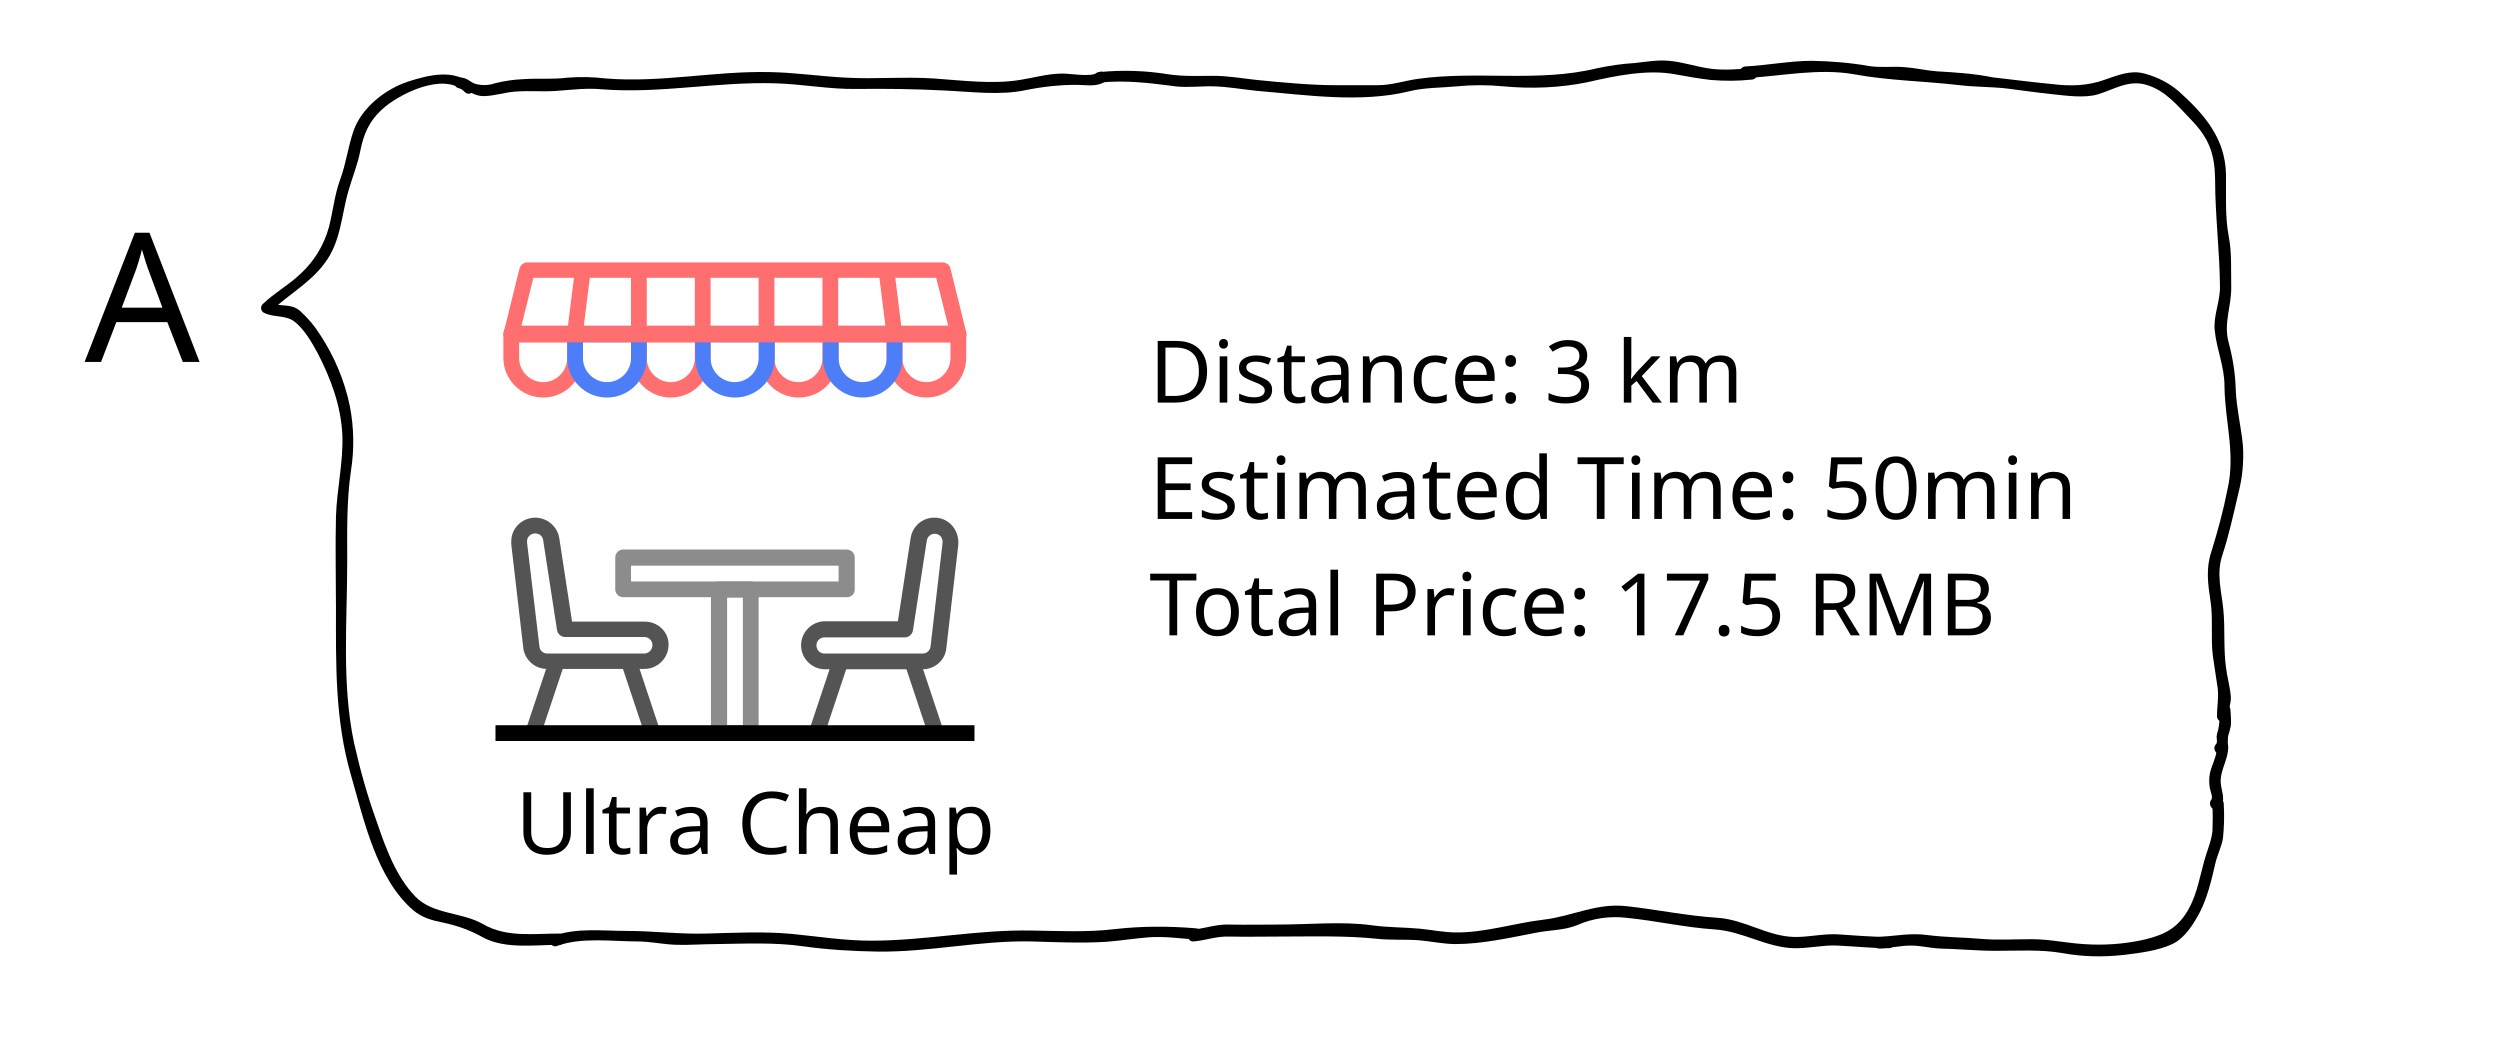
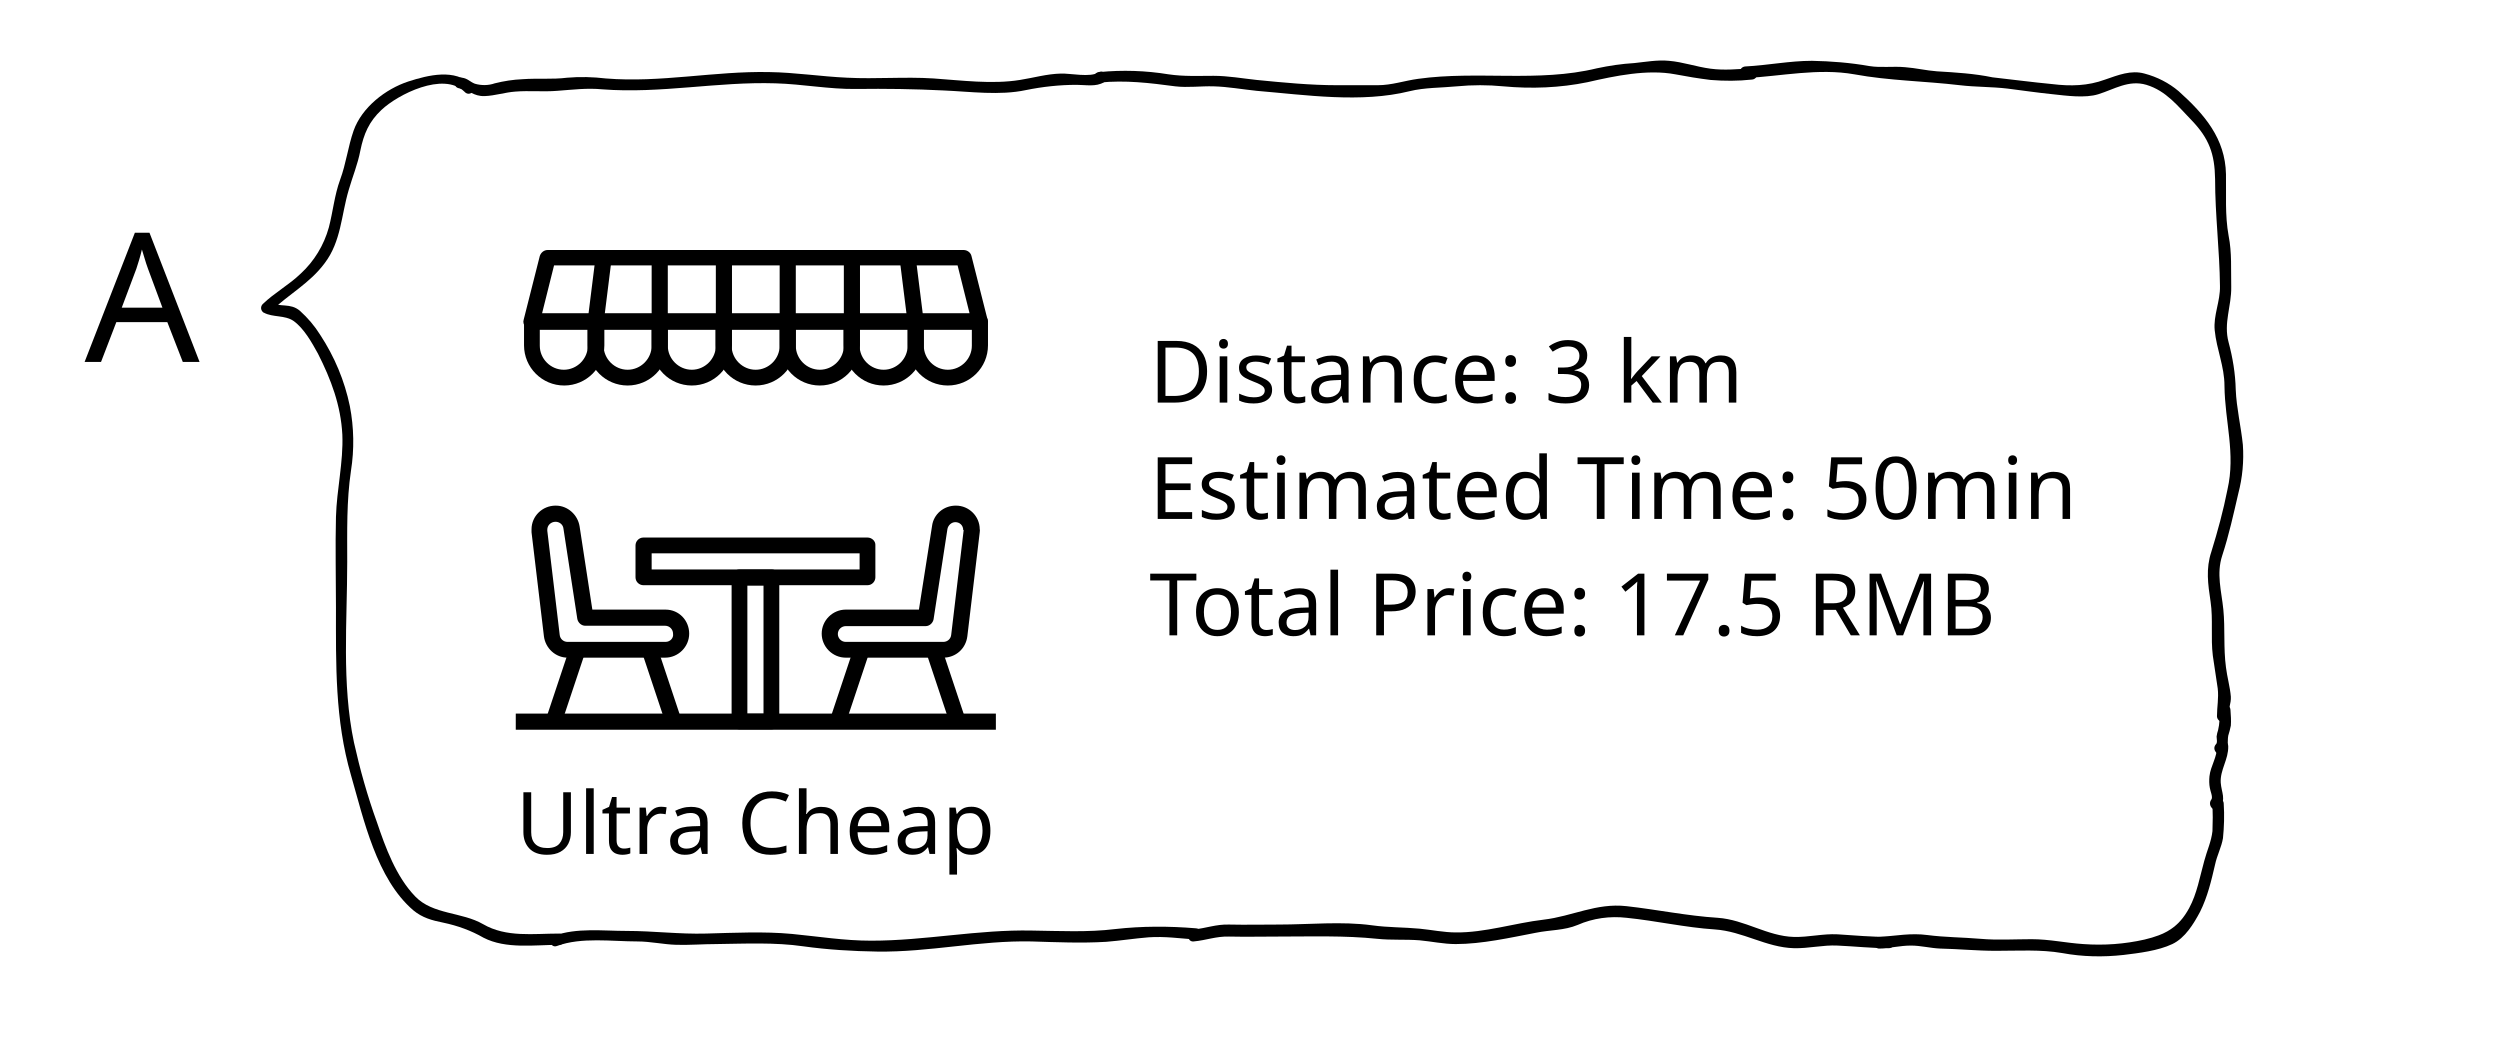
<svg xmlns="http://www.w3.org/2000/svg" version="1.1" id="Layer_1" x="0px" y="0px" viewBox="0 0 666 278" style="enable-background:new 0 0 666 278;" xml:space="preserve">
  <style type="text/css">
- 	.st0{fill:#545454;}
- 	.st1{fill:#8C8C8C;}
- 	.st2{fill:#FF6F6F;}
- 	.st3{fill:#4D7EF7;}
- 	.st4{font-family:'FuturaHandwritten';}
- 	.st5{font-size:48px;}
- 	.st6{font-size:23px;}
+ 	.st0{font-family:'FuturaHandwritten';}
+ 	.st1{font-size:48px;}
+ 	.st2{font-size:23px;}
</style>
  <g id="Layer_2">
-     <path class="st0" d="M171.8,165.6h-19.4l-3.4-22.2c-0.5-3.1-3.1-5.4-6.3-5.5h-0.1c-3.5,0-6.4,2.8-6.4,6.3c0,0.3,0,0.6,0,0.8   l3.2,27.6c0.4,3.2,3.1,5.6,6.3,5.6h26c3.5,0,6.4-2.9,6.4-6.4C178.2,168.4,175.3,165.6,171.8,165.6L171.8,165.6z M171.8,174.1h-26   c-1.1,0-2-0.8-2.1-1.9l-3.3-27.7c0-0.1,0-0.2,0-0.3c0-1.2,1-2.1,2.2-2.1c0,0,0,0,0,0l0,0c1.1,0,2,0.8,2.1,1.8l3.7,24   c0.2,1,1.1,1.8,2.1,1.8h21.3c1.2,0.1,2.1,1.1,2,2.3C173.7,173.1,172.9,174,171.8,174.1L171.8,174.1z" />
-     <rect x="135.2" y="183.6" transform="matrix(0.3165 -0.9486 0.9486 0.3165 -76.9473 264.7567)" class="st0" width="20.2" height="4.2" />
-     <rect x="168.6" y="175.7" transform="matrix(0.9487 -0.3161 0.3161 0.9487 -49.971 63.5131)" class="st0" width="4.2" height="20.2" />
-     <path class="st1" d="M225.5,146.4H166c-1.2,0-2.1,1-2.1,2.1c0,0,0,0,0,0v8.5c0,1.2,1,2.1,2.1,2.1c0,0,0,0,0,0h59.6   c1.2,0,2.1-0.9,2.1-2.1c0,0,0,0,0,0v-8.5C227.7,147.3,226.7,146.4,225.5,146.4C225.5,146.4,225.5,146.4,225.5,146.4z M223.4,154.9   h-55.3v-4.2h55.3L223.4,154.9L223.4,154.9z" />
-     <path class="st1" d="M200,154.9h-8.5c-1.2,0-2.1,1-2.1,2.1c0,0,0,0,0,0v38.3c0,1.2,1,2.1,2.1,2.1c0,0,0,0,0,0h8.5   c1.2,0,2.1-0.9,2.1-2.1c0,0,0,0,0,0V157C202.1,155.8,201.2,154.9,200,154.9z M197.9,193.2h-4.2v-34h4.2V193.2z" />
-     <path class="st2" d="M187.2,86.8h-17c-1.2,0-2.1,0.9-2.1,2.1c0,0,0,0,0,0v6.4c0,5.9,4.8,10.6,10.6,10.6c5.9,0,10.6-4.8,10.6-10.6   l0,0V89C189.4,87.8,188.4,86.9,187.2,86.8C187.3,86.9,187.3,86.8,187.2,86.8z M185.1,95.4c0,3.5-2.9,6.4-6.4,6.4   c-3.5,0-6.4-2.9-6.4-6.4v-4.2h12.8V95.4z" />
-     <path class="st2" d="M153.2,86.8h-17c-1.2,0-2.1,0.9-2.1,2.1c0,0,0,0,0,0v6.4c0,5.9,4.8,10.6,10.6,10.6c5.9,0,10.6-4.8,10.6-10.6   l0,0V89C155.4,87.8,154.4,86.9,153.2,86.8C153.2,86.9,153.2,86.9,153.2,86.8z M151.1,95.4c0,3.5-2.9,6.4-6.4,6.4   c-3.5,0-6.4-2.9-6.4-6.4v-4.2h12.8L151.1,95.4z" />
-     <path class="st3" d="M170.2,86.8h-17c-1.2,0-2.1,0.9-2.1,2.1c0,0,0,0,0,0v6.4c0,5.9,4.8,10.6,10.6,10.6c5.9,0,10.6-4.8,10.6-10.6   l0,0V89C172.4,87.8,171.4,86.9,170.2,86.8C170.3,86.9,170.2,86.8,170.2,86.8z M168.1,95.4c0,3.5-2.9,6.4-6.4,6.4s-6.4-2.9-6.4-6.4   c0,0,0,0,0,0v-4.2h12.8V95.4z" />
-     <path class="st2" d="M221.3,86.8h-17c-1.2,0-2.1,0.9-2.1,2.1c0,0,0,0,0,0v6.4c0,5.9,4.8,10.6,10.6,10.6c5.9,0,10.6-4.8,10.6-10.6   l0,0V89C223.4,87.8,222.5,86.9,221.3,86.8C221.3,86.9,221.3,86.8,221.3,86.8z M219.1,95.4c0,3.5-2.9,6.4-6.4,6.4   c-3.5,0-6.4-2.9-6.4-6.4v-4.2h12.8V95.4z" />
-     <path class="st2" d="M255.3,86.8h-17c-1.2,0-2.1,0.9-2.1,2.1c0,0,0,0,0,0v6.4c0,5.9,4.8,10.6,10.6,10.6c5.9,0,10.6-4.8,10.6-10.6   l0,0V89C257.5,87.8,256.5,86.9,255.3,86.8C255.3,86.9,255.3,86.8,255.3,86.8z M253.2,95.4c0,3.5-2.9,6.4-6.4,6.4   c-3.5,0-6.4-2.9-6.4-6.4v-4.2h12.8V95.4z" />
-     <path class="st3" d="M204.3,86.8h-17c-1.2,0-2.1,0.9-2.1,2.1c0,0,0,0,0,0v6.4c0,5.9,4.8,10.6,10.6,10.6c5.9,0,10.6-4.8,10.6-10.6   l0,0V89C206.4,87.8,205.5,86.9,204.3,86.8C204.3,86.9,204.3,86.8,204.3,86.8z M202.1,95.4c0,3.5-2.9,6.4-6.4,6.4   c-3.5,0-6.4-2.9-6.4-6.4v-4.2h12.8V95.4z" />
-     <path class="st3" d="M238.3,86.8h-17c-1.2,0-2.1,0.9-2.1,2.1c0,0,0,0,0,0v6.4c0,5.9,4.8,10.6,10.6,10.6c5.9,0,10.6-4.8,10.6-10.6   l0,0V89C240.4,87.8,239.5,86.9,238.3,86.8C238.3,86.9,238.3,86.8,238.3,86.8z M236.2,95.4c0,3.5-2.9,6.4-6.4,6.4   c-3.5,0-6.4-2.9-6.4-6.4v-4.2h12.8V95.4z" />
-     <rect x="185.1" y="72" class="st2" width="4.2" height="17" />
-     <rect x="202.1" y="72" class="st2" width="4.2" height="17" />
-     <rect x="168.1" y="72" class="st2" width="4.2" height="17" />
-     <rect x="219.1" y="72" class="st2" width="4.2" height="17" />
-     <rect x="145.7" y="78.3" transform="matrix(0.1239 -0.9923 0.9923 0.1239 55.3119 223.5797)" class="st2" width="17.1" height="4.2" />
-     <rect x="235.1" y="71.9" transform="matrix(0.9923 -0.1239 0.1239 0.9923 -8.1466 30.0248)" class="st2" width="4.2" height="17.1" />
-     <path class="st0" d="M249,137.9h-0.1c-3.2,0-5.8,2.3-6.3,5.4l-3.4,22.2h-19.4c-3.5,0-6.4,2.9-6.4,6.4s2.9,6.4,6.4,6.4c0,0,0,0,0,0   h26c3.2,0,6-2.4,6.3-5.6l3.2-27.6c0-0.3,0-0.6,0-0.8C255.2,140.7,252.4,137.9,249,137.9z M251.1,144.6l-3.2,27.6   c-0.1,1.1-1,1.9-2.1,1.9h-26c-1.2,0.1-2.2-0.8-2.3-2c-0.1-1.2,0.8-2.2,2-2.3c0.1,0,0.2,0,0.3,0h21.3c1,0,1.9-0.8,2.1-1.8l3.7-24   c0.2-1.1,1.1-1.8,2.1-1.8l0,0c1.2,0,2.1,0.9,2.1,2.1C251.1,144.4,251.1,144.5,251.1,144.6L251.1,144.6z" />
-     <rect x="244.1" y="175.7" transform="matrix(0.9487 -0.3161 0.3161 0.9487 -46.0991 87.3814)" class="st0" width="4.2" height="20.2" />
-     <rect x="210.7" y="183.6" transform="matrix(0.3165 -0.9486 0.9486 0.3165 -25.2912 336.3563)" class="st0" width="20.2" height="4.2" />
-     <rect x="132" y="193.2" width="127.6" height="4.2" />
-     <text transform="matrix(1 0 0 1 22.54 96.42)" class="st4 st5">A</text>
-     <path d="M125.7,22.6c-4.5-4.4-11.6-2.6-16.9-0.9c-6.1,2-12.4,6.9-14.6,13.1c-1.5,4.3-2,8.8-3.6,13.1c-1.5,4.1-1.9,8.5-3,12.7   c-1.3,4.7-3.9,9-7.5,12.3C77,75.9,73.1,78,70,81c-0.6,0.6-0.6,1.5,0,2.1c0.1,0.1,0.2,0.2,0.3,0.2c2.4,1.3,5.6,0.6,7.9,2.2   c2.8,2,4.9,5.8,6.5,8.7c3.5,6.9,6.1,13.8,6.5,21.6c0.3,7.3-1.5,14.6-1.7,21.9c-0.2,8,0,16.1,0,24.1c0,15.2-0.3,29.9,4,44.7   c3.4,11.8,6.8,27.6,16.6,36c2.4,2,5,2.7,8,3.3c3.8,0.8,7.4,2.1,10.7,4c6,3.1,13.6,1.9,20.2,1.9c0.8,0,1.5-0.7,1.5-1.5   s-0.7-1.5-1.5-1.5c-6.9,0-14.1,1.1-20.3-2.5c-5.7-3.3-13.4-2.5-18.1-7.4c-5.1-5.3-7.9-13-10.2-19.8c-2.5-6.9-4.5-14-6.1-21.2   c-3.3-15.7-1.8-32.2-1.8-48.1c0-8.2-0.2-16.2,1-24.3c0.9-5.7,0.8-11.5-0.3-17.2c-1.4-6.8-4.1-13.2-7.9-19c-1.5-2.4-3.3-4.5-5.4-6.4   c-2.6-2.2-5.2-0.8-8-2.3l0.3,2.4c4.8-4.6,10.3-7.4,14.3-12.8c4.4-5.8,4.4-12.8,6.4-19.5c1-3.5,2.4-6.8,3.1-10.5   c0.9-4.4,2.3-7.7,5.6-10.8c4.3-4.1,16.5-10.3,22.1-4.9C125.1,26,127.2,23.9,125.7,22.6L125.7,22.6z" />
+     <text transform="matrix(1 0 0 1 22.54 96.42)" class="st0 st1">A</text>
+     <path d="M125.7,22.6c-4.5-4.4-11.6-2.6-16.9-0.9c-6.1,2-12.4,6.9-14.6,13.1c-1.5,4.3-2,8.8-3.6,13.1c-1.5,4.1-1.9,8.5-3,12.7   c-1.3,4.7-3.9,9-7.5,12.3c-3.1,3-7,5.1-10.1,8.1c-0.6,0.6-0.6,1.5,0,2.1c0.1,0.1,0.2,0.2,0.3,0.2c2.4,1.3,5.6,0.6,7.9,2.2   c2.8,2,4.9,5.8,6.5,8.7c3.5,6.9,6.1,13.8,6.5,21.6c0.3,7.3-1.5,14.6-1.7,21.9c-0.2,8,0,16.1,0,24.1c0,15.2-0.3,29.9,4,44.7   c3.4,11.8,6.8,27.6,16.6,36c2.4,2,5,2.7,8,3.3c3.8,0.8,7.4,2.1,10.7,4c6,3.1,13.6,1.9,20.2,1.9c0.8,0,1.5-0.7,1.5-1.5   s-0.7-1.5-1.5-1.5c-6.9,0-14.1,1.1-20.3-2.5c-5.7-3.3-13.4-2.5-18.1-7.4c-5.1-5.3-7.9-13-10.2-19.8c-2.5-6.9-4.5-14-6.1-21.2   c-3.3-15.7-1.8-32.2-1.8-48.1c0-8.2-0.2-16.2,1-24.3c0.9-5.7,0.8-11.5-0.3-17.2c-1.4-6.8-4.1-13.2-7.9-19c-1.5-2.4-3.3-4.5-5.4-6.4   c-2.6-2.2-5.2-0.8-8-2.3l0.3,2.4c4.8-4.6,10.3-7.4,14.3-12.8c4.4-5.8,4.4-12.8,6.4-19.5c1-3.5,2.4-6.8,3.1-10.5   c0.9-4.4,2.3-7.7,5.6-10.8c4.3-4.1,16.5-10.3,22.1-4.9C125.1,26,127.2,23.9,125.7,22.6L125.7,22.6z" />
    <path d="M122.2,23.5c2.7,0.4,3.9,2.2,6.9,2.1c2.8-0.1,5.4-1,8.2-1.2c3.7-0.3,7.4,0.1,11.1-0.2c4.2-0.3,7.9-0.8,12.1-0.4   c15.5,1.2,30.7-2.1,46.1-1.6c7.2,0.2,14.3,1.6,21.5,1.5c7.8-0.1,15.5,0,23.3,0.4c7.1,0.3,14.9,1.4,21.9-0.1c4.4-0.9,9-1.4,13.5-1.4   c2.4,0,5.2,0.6,7.3-0.7c1.6-1,0.1-3.6-1.5-2.6c-2.1,1.4-7.5,0.2-10,0.3c-3.8,0.1-7.1,1.1-10.9,1.7c-7.4,1.2-15.6,0.1-23-0.4   c-7.7-0.5-15.4,0.2-23-0.2c-6.9-0.3-13.8-1.4-20.8-1.5c-14.6-0.3-28.9,2.9-43.5,1.7c-3.4-0.4-6.9-0.5-10.3-0.2   c-4,0.5-7.9,0.1-11.9,0.4c-2.5,0.1-5,0.5-7.4,1.1c-1.7,0.6-3.6,0.6-5.3,0.1c-1.3-0.5-1.9-1.4-3.4-1.6   C121.2,20.3,120.4,23.1,122.2,23.5L122.2,23.5z" />
-     <path d="M292.9,22c6.9-0.7,13.4,0.1,20.2,1c3.4,0.4,6.8-0.1,10.2,0c3.8,0.1,7.6,0.8,11.5,1.2c13.1,1.1,27.8,3.3,40.7,0.1   c4-1,8.5-0.9,12.6-1.3c4.1-0.4,8.3-0.4,12.4,0c7.5,0.7,15.1,0.4,22.4-1.1c7.4-1.7,16-3.5,23.4-2.1c3.1,0.6,6.2,1.1,9.4,1.5   c3.7,0.3,7.3,0.3,11-0.1c1.9-0.1,1.9-3.1,0-3c-3.8,0.2-7.2,0.6-11,0.1s-7.4-1.8-11.1-2.1c-3-0.3-6.3,0.3-9.2,0.6   c-3.4,0.2-6.7,0.7-10,1.4c-15.6,3.8-31.8,0.6-47.6,2.8c-3.7,0.5-7,1.7-10.8,1.7c-3.6,0-7.2,0-10.8,0c-7.1,0-14.3-0.7-21.4-1.4   c-3.8-0.4-7.6-1.1-11.5-1.1c-4.2,0-7.9,0.2-12-0.4c-6.1-1-12.3-1.2-18.4-0.6C291,19.2,291,22.2,292.9,22z" />
-     <text transform="matrix(1 0 0 1 306.18 107.25)" class="st4 st6">Distance: 3 km</text>
-     <text transform="matrix(1 0 0 1 306.18 138.25)" class="st4 st6">Estimated Time: 50min</text>
-     <text transform="matrix(1 0 0 1 306.18 169.25)" class="st4 st6">Total Price: 17.5 RMB</text>
-     <text transform="matrix(1 0 0 1 137.37 227.48)" class="st4 st6">Ultra Cheap</text>
-     <path d="M465,20.8c9.6-0.5,19.4-2.7,29-1c9.2,1.7,18.8,1.8,28.1,2.9c4.2,0.5,8.5,0.4,12.7,0.9c4,0.5,8,1.1,12,1.5   c3.7,0.4,8.7,1.1,12.2,0c4.2-1.3,8.1-3.9,12.8-2.5c5.3,1.6,8.4,5.7,12.1,9.5c4.6,4.8,6.1,8.9,6.2,15.6c0,9.6,1.2,18.9,1.3,28.5   c0.1,4.1-1.8,7.8-1.4,11.8c0.5,5.1,2.6,9.6,2.6,14.8c0.1,9.5,3,18,0.8,27.6c-1.1,5.6-2.6,11.1-4.3,16.6c-1.5,4.5-0.9,8.6-0.2,13.3   s0,9.6,0.6,14.4c0.4,2.9,0.9,5.8,1.3,8.7c0.3,2.6-0.2,4.9-0.2,7.4c0,0.8,0.7,1.5,1.5,1.5s1.5-0.7,1.5-1.5c0-1.9,0.8-3.4,0.7-5.2   c-0.2-2.5-1-5.3-1.3-7.8c-0.7-5.2-0.2-10.3-0.7-15.4c-0.5-5-1.9-9.5-0.3-14.4c1.8-5.5,3-11,4.3-16.6c1.1-4.2,1.5-8.6,1.2-12.9   c-0.5-4.9-1.7-9.8-1.9-14.7c-0.1-4.3-0.8-8.5-1.9-12.6c-1.4-5.2,0.8-9.6,0.7-14.8c-0.1-4.6,0.2-9.1-0.7-13.6   c-1-5.5-0.6-10.9-0.7-16.4c-0.2-9.5-5.7-15.9-12.6-22.1c-2.6-2.2-5.7-3.8-9.1-4.7c-3.6-1-7,0.4-10.5,1.6c-4.6,1.7-9.2,1.8-14.1,1.2   c-5.3-0.5-10.5-1.2-15.9-1.8C526,19.6,521,19.3,516,19c-2.8-0.2-5.7-0.9-8.5-1.1c-3.2-0.3-6.4,0.2-9.5-0.3   c-5.1-0.9-10.2-1.3-15.3-1.4c-5.9,0-11.8,1.2-17.7,1.5C463,17.8,463,20.8,465,20.8L465,20.8z" />
+     <path d="M292.9,22c6.9-0.7,13.4,0.1,20.2,1c3.4,0.4,6.8-0.1,10.2,0c3.8,0.1,7.6,0.8,11.5,1.2c13.1,1.1,27.8,3.3,40.7,0.1   c4-1,8.5-0.9,12.6-1.3s8.3-0.4,12.4,0c7.5,0.7,15.1,0.4,22.4-1.1c7.4-1.7,16-3.5,23.4-2.1c3.1,0.6,6.2,1.1,9.4,1.5   c3.7,0.3,7.3,0.3,11-0.1c1.9-0.1,1.9-3.1,0-3c-3.8,0.2-7.2,0.6-11,0.1s-7.4-1.8-11.1-2.1c-3-0.3-6.3,0.3-9.2,0.6   c-3.4,0.2-6.7,0.7-10,1.4c-15.6,3.8-31.8,0.6-47.6,2.8c-3.7,0.5-7,1.7-10.8,1.7c-3.6,0-7.2,0-10.8,0c-7.1,0-14.3-0.7-21.4-1.4   c-3.8-0.4-7.6-1.1-11.5-1.1c-4.2,0-7.9,0.2-12-0.4c-6.1-1-12.3-1.2-18.4-0.6C291,19.2,291,22.2,292.9,22z" />
+     <text transform="matrix(1 0 0 1 306.18 107.25)" class="st0 st2">Distance: 3 km</text>
+     <text transform="matrix(1 0 0 1 306.18 138.25)" class="st0 st2">Estimated Time: 50min</text>
+     <text transform="matrix(1 0 0 1 306.18 169.25)" class="st0 st2">Total Price: 17.5 RMB</text>
+     <text transform="matrix(1 0 0 1 137.37 227.48)" class="st0 st2">Ultra Cheap</text>
+     <path d="M465,20.8c9.6-0.5,19.4-2.7,29-1c9.2,1.7,18.8,1.8,28.1,2.9c4.2,0.5,8.5,0.4,12.7,0.9c4,0.5,8,1.1,12,1.5   c3.7,0.4,8.7,1.1,12.2,0c4.2-1.3,8.1-3.9,12.8-2.5c5.3,1.6,8.4,5.7,12.1,9.5c4.6,4.8,6.1,8.9,6.2,15.6c0,9.6,1.2,18.9,1.3,28.5   c0.1,4.1-1.8,7.8-1.4,11.8c0.5,5.1,2.6,9.6,2.6,14.8c0.1,9.5,3,18,0.8,27.6c-1.1,5.6-2.6,11.1-4.3,16.6c-1.5,4.5-0.9,8.6-0.2,13.3   s0,9.6,0.6,14.4c0.4,2.9,0.9,5.8,1.3,8.7c0.3,2.6-0.2,4.9-0.2,7.4c0,0.8,0.7,1.5,1.5,1.5s1.5-0.7,1.5-1.5c0-1.9,0.8-3.4,0.7-5.2   c-0.2-2.5-1-5.3-1.3-7.8c-0.7-5.2-0.2-10.3-0.7-15.4c-0.5-5-1.9-9.5-0.3-14.4c1.8-5.5,3-11,4.3-16.6c1.1-4.2,1.5-8.6,1.2-12.9   c-0.5-4.9-1.7-9.8-1.9-14.7c-0.1-4.3-0.8-8.5-1.9-12.6c-1.4-5.2,0.8-9.6,0.7-14.8c-0.1-4.6,0.2-9.1-0.7-13.6   c-1-5.5-0.6-10.9-0.7-16.4c-0.2-9.5-5.7-15.9-12.6-22.1c-2.6-2.2-5.7-3.8-9.1-4.7c-3.6-1-7,0.4-10.5,1.6c-4.6,1.7-9.2,1.8-14.1,1.2   c-5.3-0.5-10.5-1.2-15.9-1.8c-4.8-1-9.8-1.3-14.8-1.6c-2.8-0.2-5.7-0.9-8.5-1.1c-3.2-0.3-6.4,0.2-9.5-0.3   c-5.1-0.9-10.2-1.3-15.3-1.4c-5.9,0-11.8,1.2-17.7,1.5C463,17.8,463,20.8,465,20.8L465,20.8z" />
    <path d="M148.4,252c6.5-2.4,14.6-1.2,21.4-1.2c3.5,0,6.9,0.8,10.4,0.9s7.1-0.2,10.6-0.2c7.7-0.1,15.6-0.5,23.2,0.6   c6.5,0.9,13.1,1.3,19.7,1.4c13.9,0.2,27.3-3,41.1-2.7c6.6,0.2,13.3,0.5,19.9,0.1c3.8-0.3,7.5-0.9,11.3-1.2   c4.3-0.3,8.4,0.3,12.6,0.6c1.9,0.1,1.9-2.9,0-3c-7.2-0.6-14.4-0.6-21.5,0.2c-7.3,0.9-14.9,0.5-22.2,0.4   c-14.4-0.3-28.4,2.7-42.8,2.7c-7.2,0-13.9-1.1-21.1-1.8c-7.5-0.7-15.3-0.3-22.9-0.1c-7.1,0.2-14-0.7-21.1-0.7   c-6.4,0-13.4-0.9-19.4,1.3C145.8,249.8,146.6,252.7,148.4,252L148.4,252z" />
    <path d="M318,250.8c3.3-0.3,6-1.4,9.4-1.3c4.4,0.1,8.9,0,13.3,0c8.8,0,17.5-0.3,26.2,0.6c3.8,0.4,7.5,0.1,11.3,0.4   c3.2,0.3,6.4,1,9.6,1c7,0,14.5-1.7,21.3-3c3.9-0.8,7.6-0.6,11.2-2.1c4.1-1.8,8.6-2.4,13-1.9c7.9,0.8,15.7,2.6,23.5,3.1   c7.5,0.5,13.7,4.8,21.1,5c3.9,0.1,7.8-0.9,11.6-0.7c4.6,0.2,9,0.7,13.7,0.7c0.8,0,1.5-0.7,1.5-1.5s-0.7-1.5-1.5-1.5   c-4.6,0-9.1-0.4-13.7-0.7c-3.9-0.2-7.7,0.8-11.6,0.7c-7.1-0.2-13.1-4.6-20.3-5.1c-8.1-0.5-16.2-2.2-24.3-3.1s-14.4,2.7-22.1,3.6   s-15.7,3.5-23.4,3.4c-3.1,0-6.5-0.7-9.6-1c-4.3-0.4-8.4-0.3-12.7-0.9c-8-1.1-16.7-0.2-24.8-0.2c-4.4,0-8.9,0.1-13.3,0   c-3.5-0.1-6.1,1-9.4,1.3C316.1,248,316.1,251,318,250.8L318,250.8z" />
    <path d="M592.5,200.5c1.4-1.4,0.8-2.8,1.1-4.5c0.3-0.9,0.5-1.8,0.7-2.7c0.1-1.4,0-2.7-0.1-4.1c0-1.9-3-1.9-3,0   c0.2,1.8,0.1,3.6-0.3,5.3c-0.2,0.5-0.3,1.1-0.4,1.7c0,0.6,0.3,1.7-0.2,2.1C589,199.8,591.2,201.9,592.5,200.5z" />
    <path d="M500.7,252.7c2.8-0.1,5.5-0.8,8.4-0.8c2.6,0,5.2,0.7,7.8,0.8c4.9,0.1,9.8,0.6,14.8,0.6c5.9,0,11.9-0.4,17.7,0.6   c5.4,1,10.9,1.1,16.3,0.5c4.1-0.5,9.2-1.1,13-2.9c3.4-1.6,5.7-5.4,7.4-8.6c2-4,3-8.3,4-12.6c0.5-2.4,1.7-4.6,2.1-7   c0.3-3,0.4-6.1,0.2-9.2c0-0.8-0.7-1.5-1.5-1.5s-1.5,0.7-1.5,1.5c0.1,2.4,0.1,4.9,0,7.3c-0.3,2.8-1.5,5.3-2.2,8   c-1.2,4.3-1.9,8.6-4,12.5c-2.8,5.2-6.4,7.1-11.9,8.4c-5.3,1.2-10.8,1.6-16.3,1.2c-4.7-0.3-9-1.3-13.8-1.3c-4.5,0-9.1,0.3-13.6-0.1   c-4.7-0.4-9.5-0.4-14.1-1c-4.4-0.6-8.4,0.2-12.7,0.5C498.9,249.8,498.9,252.8,500.7,252.7L500.7,252.7z" />
    <path d="M591.3,215.2c1.8-2.3,0.5-4,0.3-6.7c-0.2-3.4,2.1-6.2,2-9.7c0-1.9-3-1.9-3,0c0.1,2.9-1.7,5.2-2,8c-0.1,1-0.1,2.1,0.1,3.1   c0.1,0.8,0.9,2.5,0.4,3.1C587.9,214.6,590,216.7,591.3,215.2L591.3,215.2z" />
-     <path class="st2" d="M257.4,88.5l-4.2-17c-0.2-0.9-1.1-1.6-2.1-1.6H140.5c-1,0-1.8,0.7-2.1,1.6l-4.2,17c-0.3,1.1,0.4,2.3,1.6,2.6   c0.2,0,0.3,0.1,0.5,0.1h119.1c1.2,0,2.1-1,2.1-2.1C257.4,88.8,257.4,88.6,257.4,88.5z M138.9,86.8l3.2-12.8h107.3l3.2,12.8H138.9z" />
+     <g>
+       <g>
+         <path d="M177.3,162.4l-19.5,0l-3.4-22.2c-0.5-3.1-3.2-5.5-6.3-5.5c0,0-0.1,0-0.1,0c-3.5,0-6.4,2.8-6.4,6.3c0,0.3,0,0.6,0,0.8     l3.3,27.7c0.4,3.2,3.1,5.7,6.3,5.7c0,0,0,0,0,0h26c3.5,0,6.4-2.9,6.4-6.4S180.9,162.4,177.3,162.4z M177.3,171h-26.1c0,0,0,0,0,0     c-1.1,0-2-0.8-2.1-1.9l-3.3-27.7c0-0.1,0-0.2,0-0.3c0-1.2,1-2.1,2.2-2.1c0,0,0,0,0,0c1.1,0,2,0.8,2.1,1.8l3.7,24.1     c0.2,1,1.1,1.8,2.1,1.8l21.3,0c1.2,0,2.1,1,2.1,2.1C179.5,170,178.5,171,177.3,171z" />
+       </g>
+     </g>
+     <g>
+       <g>
+         <rect x="140.6" y="180.5" transform="matrix(0.3164 -0.9486 0.9486 0.3164 -70.2674 267.8)" width="20.2" height="4.3" />
+       </g>
+     </g>
+     <g>
+       <g>
+         <rect x="174.1" y="172.5" transform="matrix(0.9487 -0.3162 0.3162 0.9487 -48.7102 65.1053)" width="4.3" height="20.2" />
+       </g>
+     </g>
+     <g>
+       <g>
+         <path d="M231.1,143.2h-59.7c-1.2,0-2.1,1-2.1,2.1v8.5c0,1.2,1,2.1,2.1,2.1h59.7c1.2,0,2.1-1,2.1-2.1v-8.5     C233.3,144.2,232.3,143.2,231.1,143.2z M229,151.7h-55.4v-4.3H229L229,151.7L229,151.7z" />
+       </g>
+     </g>
+     <g>
+       <g>
+         <path d="M205.6,151.7H197c-1.2,0-2.1,1-2.1,2.1v38.4c0,1.2,1,2.1,2.1,2.1h8.5c1.2,0,2.1-1,2.1-2.1v-38.4     C207.7,152.7,206.7,151.7,205.6,151.7z M203.4,190.1h-4.3V156h4.3V190.1z" />
+       </g>
+     </g>
+     <g>
+       <g>
+         <path d="M263.1,85.2l-4.3-17c-0.2-0.9-1.1-1.6-2.1-1.6H145.9c-1,0-1.8,0.7-2.1,1.6l-4.3,17c-0.2,0.6,0,1.3,0.4,1.8     c0.4,0.5,1,0.8,1.7,0.8H261c0.7,0,1.3-0.3,1.7-0.8C263.1,86.5,263.2,85.8,263.1,85.2z M144.4,83.5l3.2-12.8h107.5l3.2,12.8H144.4     z" />
+       </g>
+     </g>
+     <g>
+       <g>
+         <path d="M209.8,83.5h-17.1c-1.2,0-2.1,1-2.1,2.1v6.4c0,5.9,4.8,10.7,10.7,10.7c5.9,0,10.7-4.8,10.7-10.7v-6.4     C212,84.5,211,83.5,209.8,83.5z M207.7,92.1c0,3.5-2.9,6.4-6.4,6.4c-3.5,0-6.4-2.9-6.4-6.4v-4.3h12.8V92.1z" />
+       </g>
+     </g>
+     <g>
+       <g>
+         <path d="M192.8,83.5h-17.1c-1.2,0-2.1,1-2.1,2.1v6.4c0,5.9,4.8,10.7,10.7,10.7c5.9,0,10.7-4.8,10.7-10.7v-6.4     C194.9,84.5,194,83.5,192.8,83.5z M190.7,92.1c0,3.5-2.9,6.4-6.4,6.4s-6.4-2.9-6.4-6.4v-4.3h12.8V92.1L190.7,92.1z" />
+       </g>
+     </g>
+     <g>
+       <g>
+         <path d="M175.7,83.5h-17.1c-1.2,0-2.1,1-2.1,2.1v6.4c0,5.9,4.8,10.7,10.7,10.7s10.7-4.8,10.7-10.7v-6.4     C177.9,84.5,176.9,83.5,175.7,83.5z M173.6,92.1c0,3.5-2.9,6.4-6.4,6.4s-6.4-2.9-6.4-6.4v-4.3h12.8V92.1z" />
+       </g>
+     </g>
+     <g>
+       <g>
+         <path d="M158.7,83.5h-17c-1.2,0-2.1,1-2.1,2.1v6.4c0,5.9,4.8,10.7,10.7,10.7c5.9,0,10.7-4.8,10.7-10.7v-6.4     C160.8,84.5,159.9,83.5,158.7,83.5z M156.6,92.1c0,3.5-2.9,6.4-6.4,6.4c-3.5,0-6.4-2.9-6.4-6.4v-4.3h12.8V92.1z" />
+       </g>
+     </g>
+     <g>
+       <g>
+         <path d="M226.9,83.5h-17.1c-1.2,0-2.1,1-2.1,2.1v6.4c0,5.9,4.8,10.7,10.7,10.7c5.9,0,10.7-4.8,10.7-10.7v-6.4     C229,84.5,228.1,83.5,226.9,83.5z M224.8,92.1c0,3.5-2.9,6.4-6.4,6.4s-6.4-2.9-6.4-6.4v-4.3h12.8V92.1z" />
+       </g>
+     </g>
+     <g>
+       <g>
+         <path d="M243.9,83.5h-17.1c-1.2,0-2.1,1-2.1,2.1v6.4c0,5.9,4.8,10.7,10.7,10.7c5.9,0,10.7-4.8,10.7-10.7v-6.4     C246.1,84.5,245.1,83.5,243.9,83.5z M241.8,92.1c0,3.5-2.9,6.4-6.4,6.4s-6.4-2.9-6.4-6.4v-4.3h12.8V92.1z" />
+       </g>
+     </g>
+     <g>
+       <g>
+         <path d="M261,83.5h-17.1c-1.2,0-2.1,1-2.1,2.1v6.4c0,5.9,4.8,10.7,10.7,10.7c5.9,0,10.7-4.8,10.7-10.7v-6.4     C263.1,84.5,262.2,83.5,261,83.5z M258.9,92.1c0,3.5-2.9,6.4-6.4,6.4c-3.5,0-6.4-2.9-6.4-6.4v-4.3h12.8V92.1z" />
+       </g>
+     </g>
+     <g>
+       <g>
+         <rect x="190.7" y="68.6" width="4.3" height="17.1" />
+       </g>
+     </g>
+     <g>
+       <g>
+         <rect x="207.7" y="68.6" width="4.3" height="17.1" />
+       </g>
+     </g>
+     <g>
+       <g>
+         <rect x="173.6" y="68.6" width="4.3" height="17.1" />
+       </g>
+     </g>
+     <g>
+       <g>
+         <rect x="224.8" y="68.6" width="4.3" height="17.1" />
+       </g>
+     </g>
+     <g>
+       <g>
+         <rect x="151.2" y="75" transform="matrix(0.124 -0.9923 0.9923 0.124 63.3839 226.0978)" width="17.2" height="4.3" />
+       </g>
+     </g>
+     <g>
+       <g>
+         <rect x="240.7" y="68.6" transform="matrix(0.9923 -0.124 0.124 0.9923 -7.6921 30.7108)" width="4.3" height="17.2" />
+       </g>
+     </g>
+     <g>
+       <g>
+         <path d="M254.7,134.7c0,0-0.1,0-0.1,0c-3.2,0-5.9,2.3-6.3,5.4l-3.5,22.3l-19.5,0c-3.5,0-6.4,2.9-6.4,6.4s2.9,6.4,6.4,6.4h26     c0,0,0,0,0,0c3.3,0,6-2.4,6.4-5.7l3.3-27.7c0-0.3,0.1-0.6,0-0.8C261,137.5,258.1,134.7,254.7,134.7z M256.7,141.4l-3.3,27.7     c-0.1,1.1-1,1.9-2.1,1.9c0,0,0,0,0,0h-26c-1.2,0-2.1-1-2.1-2.1c0-1.2,1-2.1,2.1-2.1l21.3,0c1,0,1.9-0.8,2.1-1.8l3.7-24.1     c0.2-1,1.1-1.8,2.1-1.8c0,0,0,0,0,0c1.2,0,2.1,0.9,2.1,2.1C256.8,141.2,256.7,141.3,256.7,141.4z" />
+       </g>
+     </g>
+     <g>
+       <g>
+         <rect x="249.8" y="172.5" transform="matrix(0.9487 -0.3162 0.3162 0.9487 -44.829 89.0292)" width="4.3" height="20.2" />
+       </g>
+     </g>
+     <g>
+       <g>
+         <rect x="216.2" y="180.5" transform="matrix(0.3165 -0.9486 0.9486 0.3165 -18.5297 339.5523)" width="20.2" height="4.3" />
+       </g>
+     </g>
+     <g>
+       <g>
+         <rect x="137.4" y="190.1" width="127.9" height="4.3" />
+       </g>
+     </g>
  </g>
</svg>
